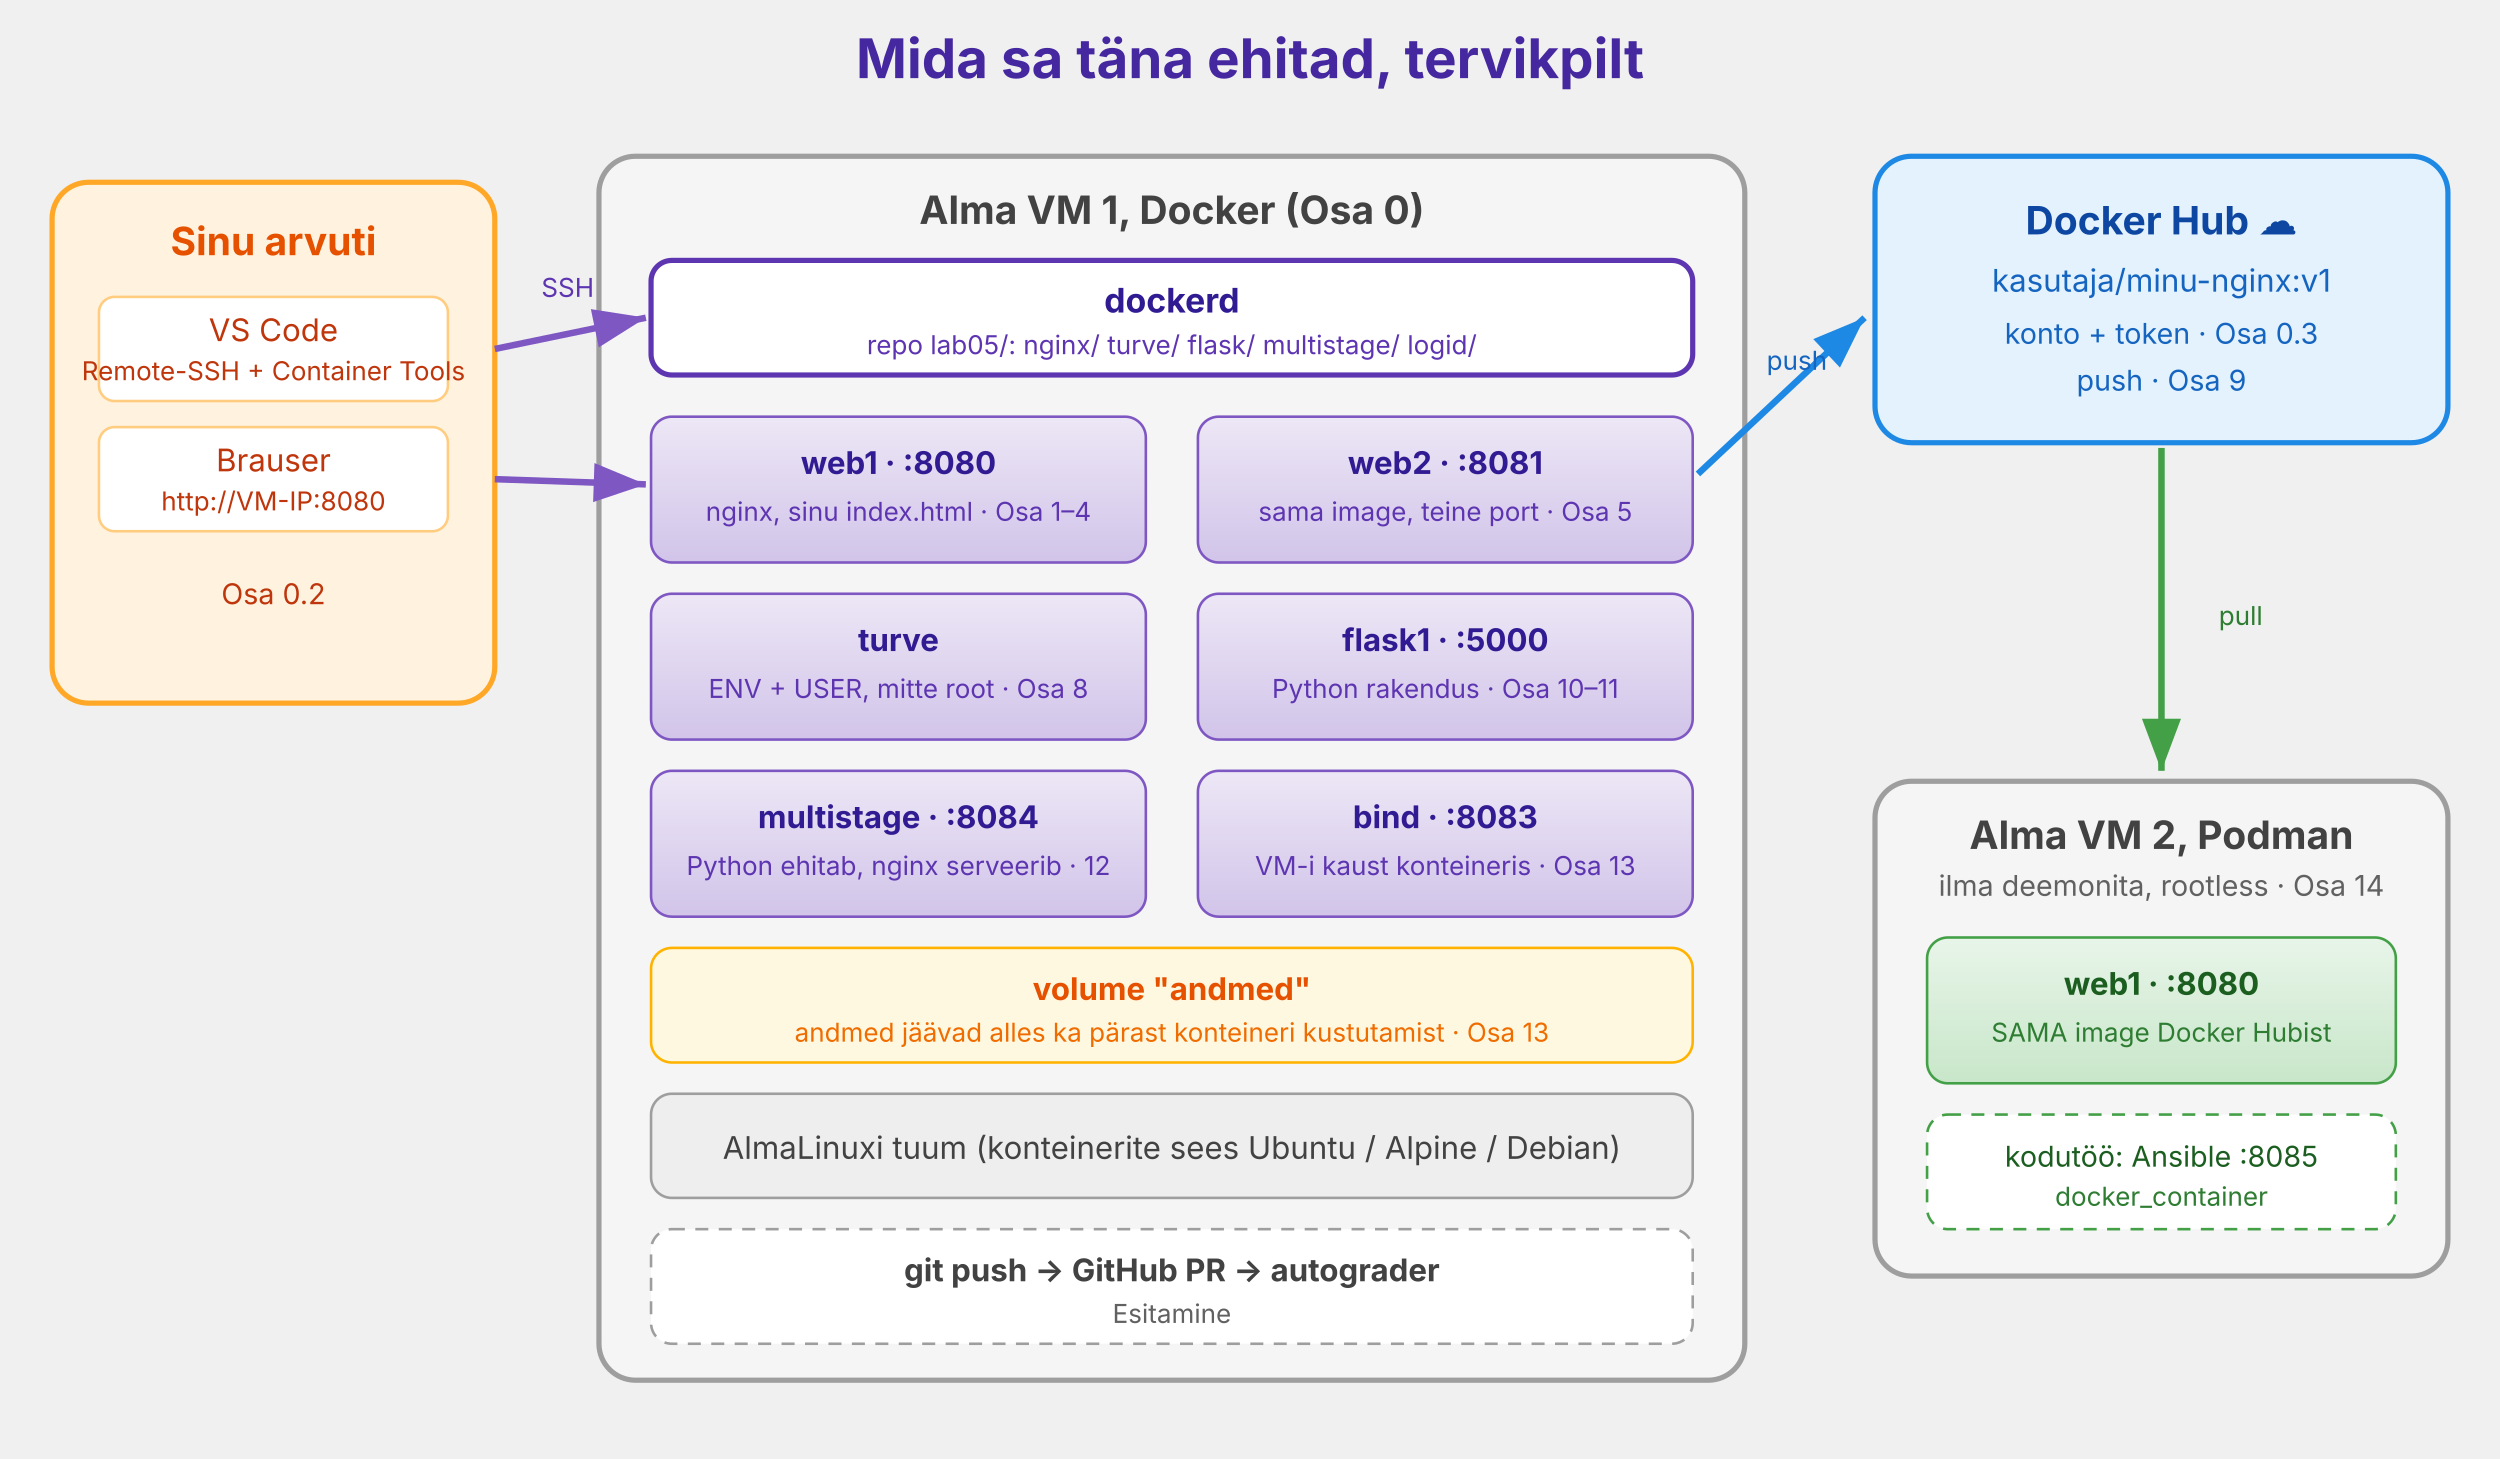
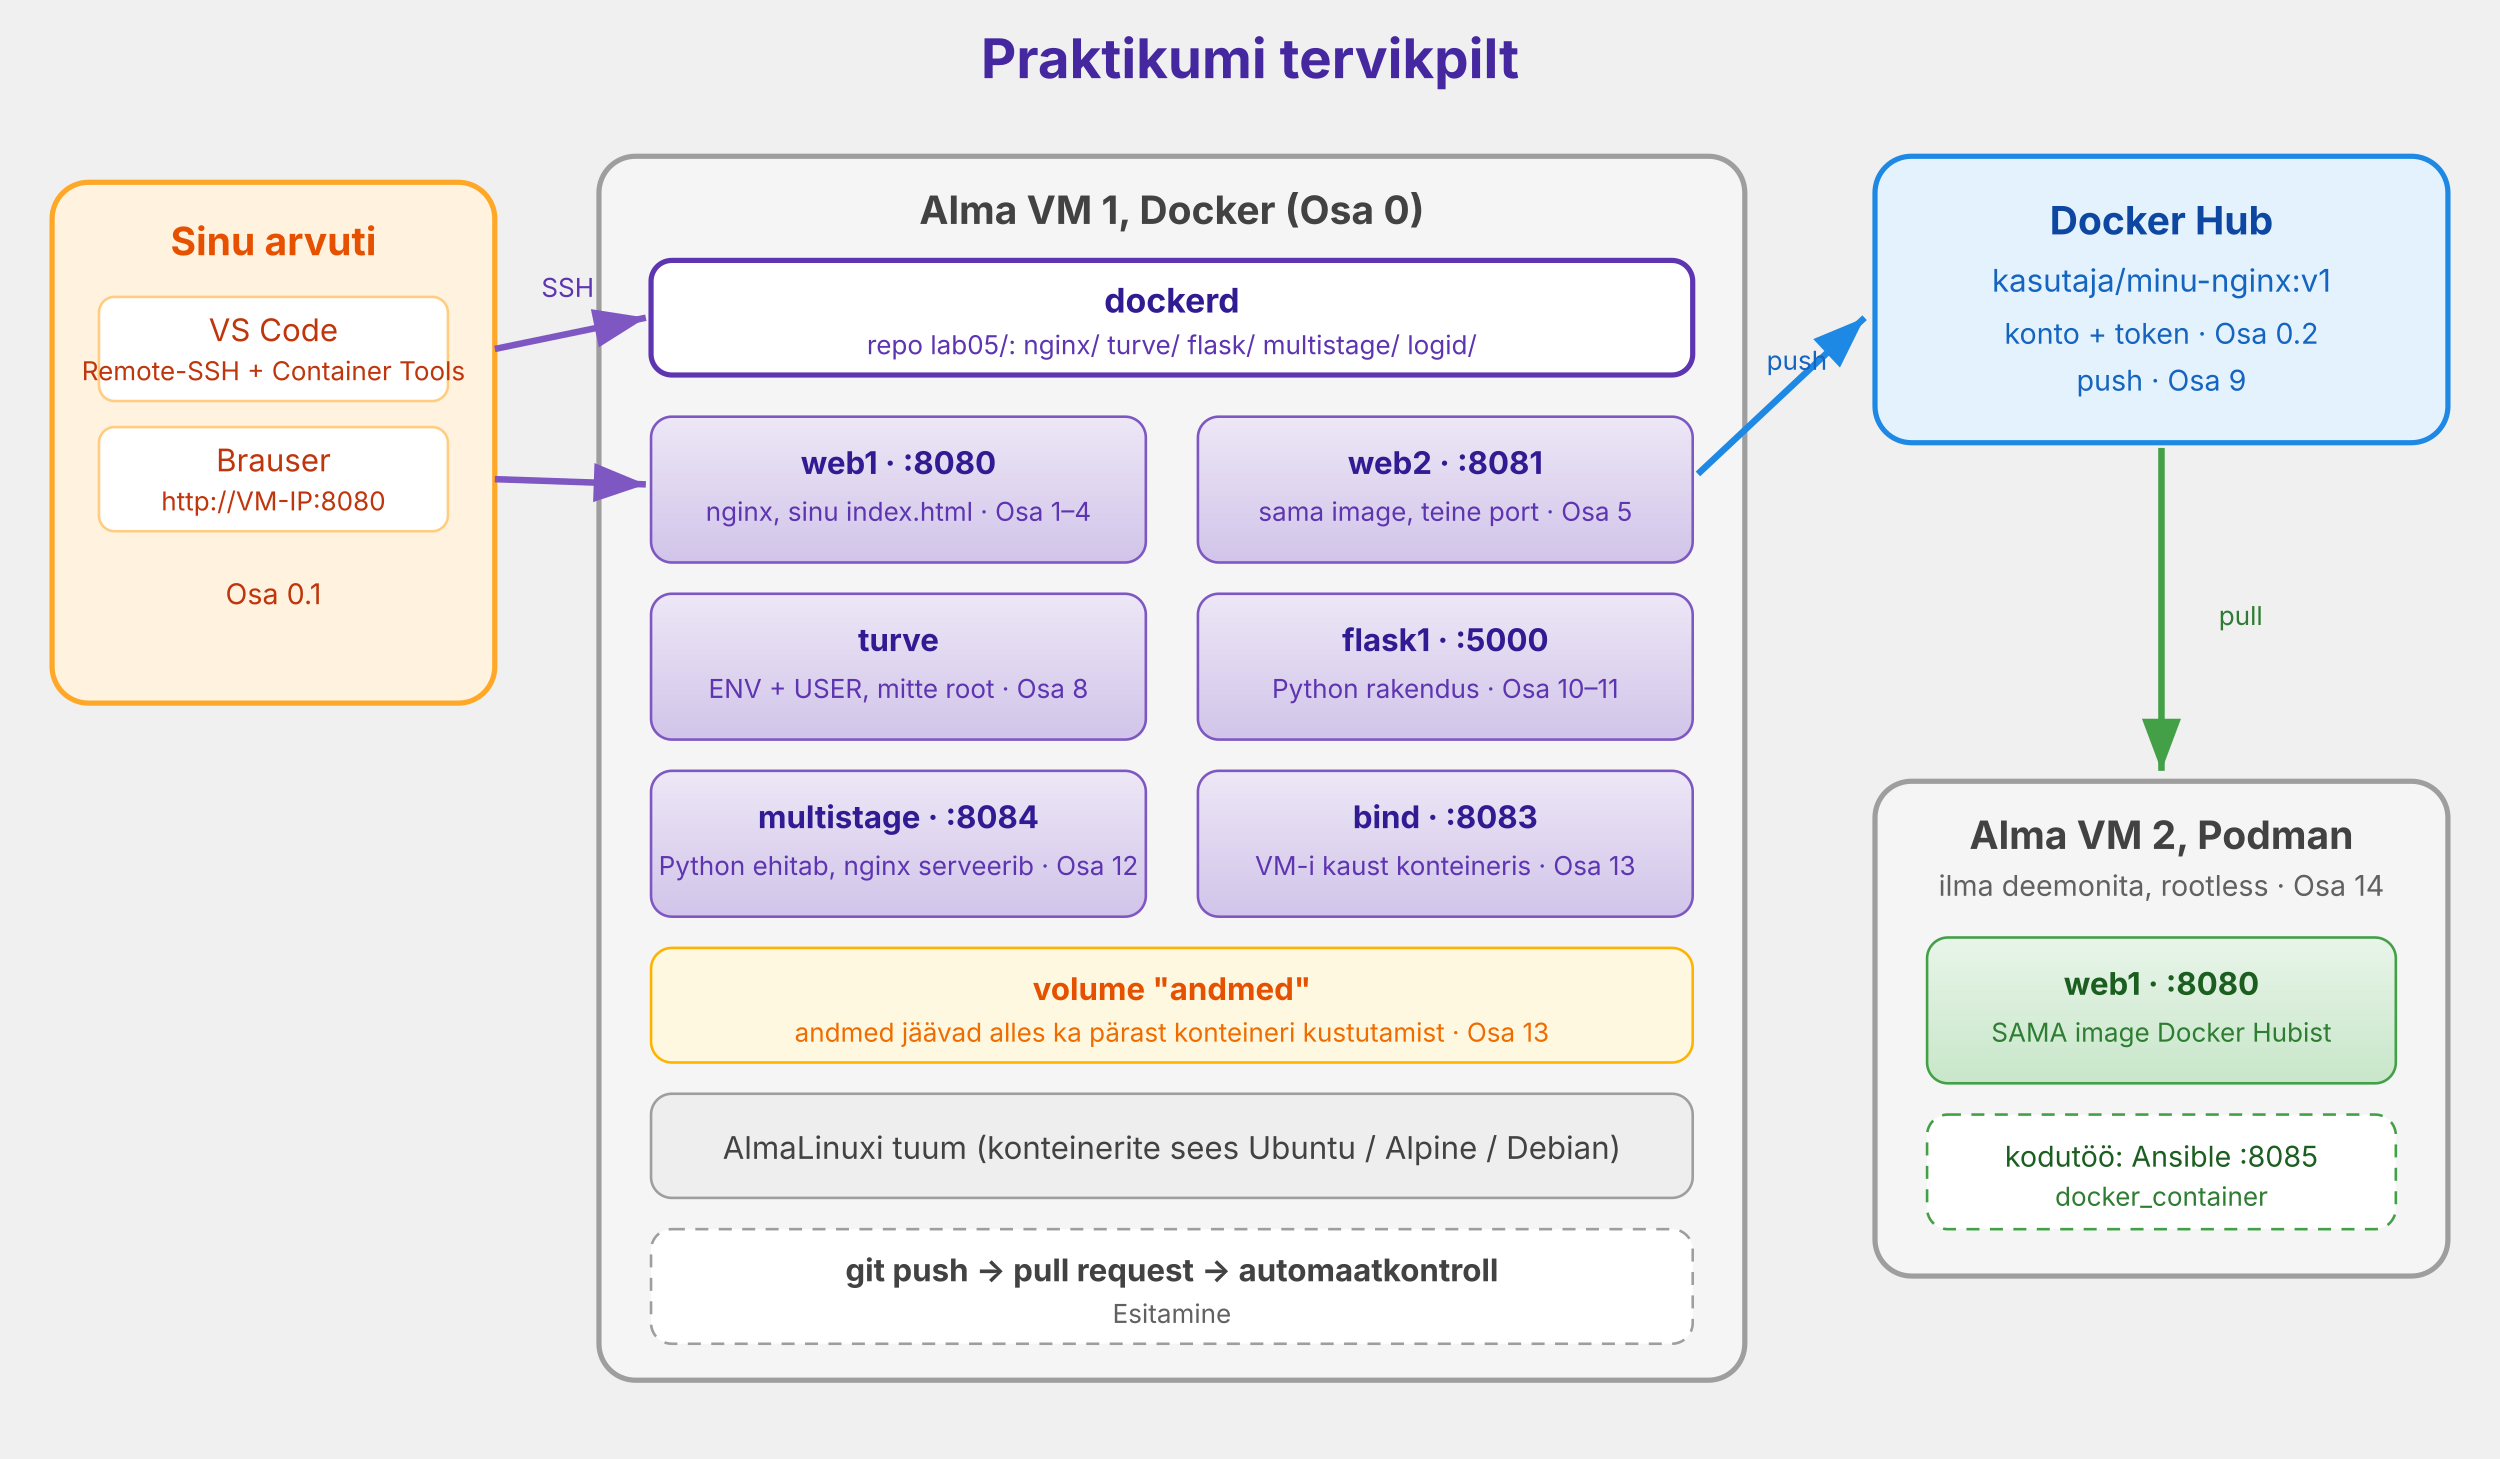
<svg xmlns="http://www.w3.org/2000/svg" viewBox="0 0 960 560" font-family="Inter, -apple-system, sans-serif">
  <defs>
    <linearGradient id="ct" x1="0" y1="0" x2="0" y2="1">
      <stop offset="0" stop-color="#ede7f6" />
      <stop offset="1" stop-color="#d1c4e9" />
    </linearGradient>
    <linearGradient id="pm" x1="0" y1="0" x2="0" y2="1">
      <stop offset="0" stop-color="#e8f5e9" />
      <stop offset="1" stop-color="#c8e6c9" />
    </linearGradient>
    <marker id="a5" markerWidth="10" markerHeight="10" refX="8" refY="3" orient="auto">
      <path d="M0,0 L8,3 L0,6 Z" fill="#7e57c2" />
    </marker>
    <marker id="ab" markerWidth="10" markerHeight="10" refX="8" refY="3" orient="auto">
      <path d="M0,0 L8,3 L0,6 Z" fill="#1e88e5" />
    </marker>
    <marker id="ag" markerWidth="10" markerHeight="10" refX="8" refY="3" orient="auto">
      <path d="M0,0 L8,3 L0,6 Z" fill="#43a047" />
    </marker>
  </defs>
-   <text x="480" y="30" text-anchor="middle" font-size="21" font-weight="700" fill="#4527a0">Mida sa täna ehitad, tervikpilt</text>
+   <text x="480" y="30" text-anchor="middle" font-size="21" font-weight="700" fill="#4527a0">Praktikumi tervikpilt</text>
  <rect x="20" y="70" width="170" height="200" rx="14" fill="#fff3e0" stroke="#ffa726" stroke-width="2" />
  <text x="105" y="98" text-anchor="middle" font-size="15" font-weight="700" fill="#e65100">Sinu arvuti</text>
  <g font-size="12" text-anchor="middle" fill="#bf360c">
    <rect x="38" y="114" width="134" height="40" rx="6" fill="#fff" stroke="#ffcc80" />
    <text x="105" y="131">VS Code</text>
    <text x="105" y="146" font-size="10">Remote-SSH + Container Tools</text>
    <rect x="38" y="164" width="134" height="40" rx="6" fill="#fff" stroke="#ffcc80" />
    <text x="105" y="181">Brauser</text>
    <text x="105" y="196" font-size="10">http://VM-IP:8080</text>
-     <text x="105" y="232" font-size="11">Osa 0.2</text>
+     <text x="105" y="232" font-size="11">Osa 0.1</text>
  </g>
  <rect x="230" y="60" width="440" height="470" rx="14" fill="#f5f5f5" stroke="#9e9e9e" stroke-width="2" />
  <text x="450" y="86" text-anchor="middle" font-size="15" font-weight="700" fill="#424242">Alma VM 1, Docker (Osa 0)</text>
  <rect x="250" y="100" width="400" height="44" rx="8" fill="#fff" stroke="#5e35b1" stroke-width="2" />
  <text x="450" y="120" text-anchor="middle" font-size="13" font-weight="700" fill="#311b92">dockerd</text>
  <text x="450" y="136" text-anchor="middle" font-size="10" fill="#5e35b1">repo lab05/: nginx/ turve/ flask/ multistage/ logid/</text>
  <g font-size="12" text-anchor="middle">
    <rect x="250" y="160" width="190" height="56" rx="8" fill="url(#ct)" stroke="#7e57c2" />
    <text x="345" y="182" font-weight="700" fill="#311b92">web1 · :8080</text>
    <text x="345" y="200" font-size="10" fill="#5e35b1">nginx, sinu index.html · Osa 1–4</text>
    <rect x="460" y="160" width="190" height="56" rx="8" fill="url(#ct)" stroke="#7e57c2" />
    <text x="555" y="182" font-weight="700" fill="#311b92">web2 · :8081</text>
    <text x="555" y="200" font-size="10" fill="#5e35b1">sama image, teine port · Osa 5</text>
    <rect x="250" y="228" width="190" height="56" rx="8" fill="url(#ct)" stroke="#7e57c2" />
    <text x="345" y="250" font-weight="700" fill="#311b92">turve</text>
    <text x="345" y="268" font-size="10" fill="#5e35b1">ENV + USER, mitte root · Osa 8</text>
    <rect x="460" y="228" width="190" height="56" rx="8" fill="url(#ct)" stroke="#7e57c2" />
    <text x="555" y="250" font-weight="700" fill="#311b92">flask1 · :5000</text>
    <text x="555" y="268" font-size="10" fill="#5e35b1">Python rakendus · Osa 10–11</text>
    <rect x="250" y="296" width="190" height="56" rx="8" fill="url(#ct)" stroke="#7e57c2" />
    <text x="345" y="318" font-weight="700" fill="#311b92">multistage · :8084</text>
-     <text x="345" y="336" font-size="10" fill="#5e35b1">Python ehitab, nginx serveerib · 12</text>
+     <text x="345" y="336" font-size="10" fill="#5e35b1">Python ehitab, nginx serveerib · Osa 12</text>
    <rect x="460" y="296" width="190" height="56" rx="8" fill="url(#ct)" stroke="#7e57c2" />
    <text x="555" y="318" font-weight="700" fill="#311b92">bind · :8083</text>
    <text x="555" y="336" font-size="10" fill="#5e35b1">VM-i kaust konteineris · Osa 13</text>
    <rect x="250" y="364" width="400" height="44" rx="8" fill="#fff8e1" stroke="#ffb300" />
    <text x="450" y="384" font-weight="700" fill="#e65100">volume "andmed"</text>
    <text x="450" y="400" font-size="10" fill="#ef6c00">andmed jäävad alles ka pärast konteineri kustutamist · Osa 13</text>
    <rect x="250" y="420" width="400" height="40" rx="8" fill="#eeeeee" stroke="#9e9e9e" />
    <text x="450" y="445" fill="#424242">AlmaLinuxi tuum (konteinerite sees Ubuntu / Alpine / Debian)</text>
    <rect x="250" y="472" width="400" height="44" rx="8" fill="#fff" stroke="#9e9e9e" stroke-dasharray="5 4" />
-     <text x="450" y="492" fill="#424242" font-weight="700">git push → GitHub PR → autograder</text>
+     <text x="450" y="492" fill="#424242" font-weight="700">git push → pull request → automaatkontroll</text>
    <text x="450" y="508" font-size="10" fill="#616161">Esitamine</text>
  </g>
  <rect x="720" y="60" width="220" height="110" rx="14" fill="#e3f2fd" stroke="#1e88e5" stroke-width="2" />
-   <text x="830" y="90" text-anchor="middle" font-size="15" font-weight="700" fill="#0d47a1">Docker Hub ☁</text>
+   <text x="830" y="90" text-anchor="middle" font-size="15" font-weight="700" fill="#0d47a1">Docker Hub</text>
  <text x="830" y="112" text-anchor="middle" font-size="12" fill="#1565c0">kasutaja/minu-nginx:v1</text>
-   <text x="830" y="132" text-anchor="middle" font-size="11" fill="#1565c0">konto + token · Osa 0.3</text>
+   <text x="830" y="132" text-anchor="middle" font-size="11" fill="#1565c0">konto + token · Osa 0.2</text>
  <text x="830" y="150" text-anchor="middle" font-size="11" fill="#1565c0">push · Osa 9</text>
  <rect x="720" y="300" width="220" height="190" rx="14" fill="#f5f5f5" stroke="#9e9e9e" stroke-width="2" />
  <text x="830" y="326" text-anchor="middle" font-size="15" font-weight="700" fill="#424242">Alma VM 2, Podman</text>
  <text x="830" y="344" text-anchor="middle" font-size="11" fill="#616161">ilma deemonita, rootless · Osa 14</text>
  <rect x="740" y="360" width="180" height="56" rx="8" fill="url(#pm)" stroke="#43a047" />
  <text x="830" y="382" text-anchor="middle" font-size="12" font-weight="700" fill="#1b5e20">web1 · :8080</text>
  <text x="830" y="400" text-anchor="middle" font-size="10" fill="#2e7d32">SAMA image Docker Hubist</text>
  <rect x="740" y="428" width="180" height="44" rx="8" fill="#fff" stroke="#43a047" stroke-dasharray="5 4" />
  <text x="830" y="448" text-anchor="middle" font-size="11" fill="#1b5e20">kodutöö: Ansible :8085</text>
  <text x="830" y="463" text-anchor="middle" font-size="10" fill="#2e7d32">docker_container</text>
  <line x1="190" y1="134" x2="248" y2="122" stroke="#7e57c2" stroke-width="2.5" marker-end="url(#a5)" />
  <text x="218" y="114" text-anchor="middle" font-size="10" fill="#5e35b1">SSH</text>
  <line x1="190" y1="184" x2="248" y2="186" stroke="#7e57c2" stroke-width="2.5" marker-end="url(#a5)" />
  <line x1="652" y1="182" x2="716" y2="122" stroke="#1e88e5" stroke-width="2.5" marker-end="url(#ab)" />
  <text x="690" y="142" text-anchor="middle" font-size="10" fill="#1565c0">push</text>
  <line x1="830" y1="172" x2="830" y2="296" stroke="#43a047" stroke-width="2.5" marker-end="url(#ag)" />
  <text x="852" y="240" font-size="10" fill="#2e7d32">pull</text>
</svg>
